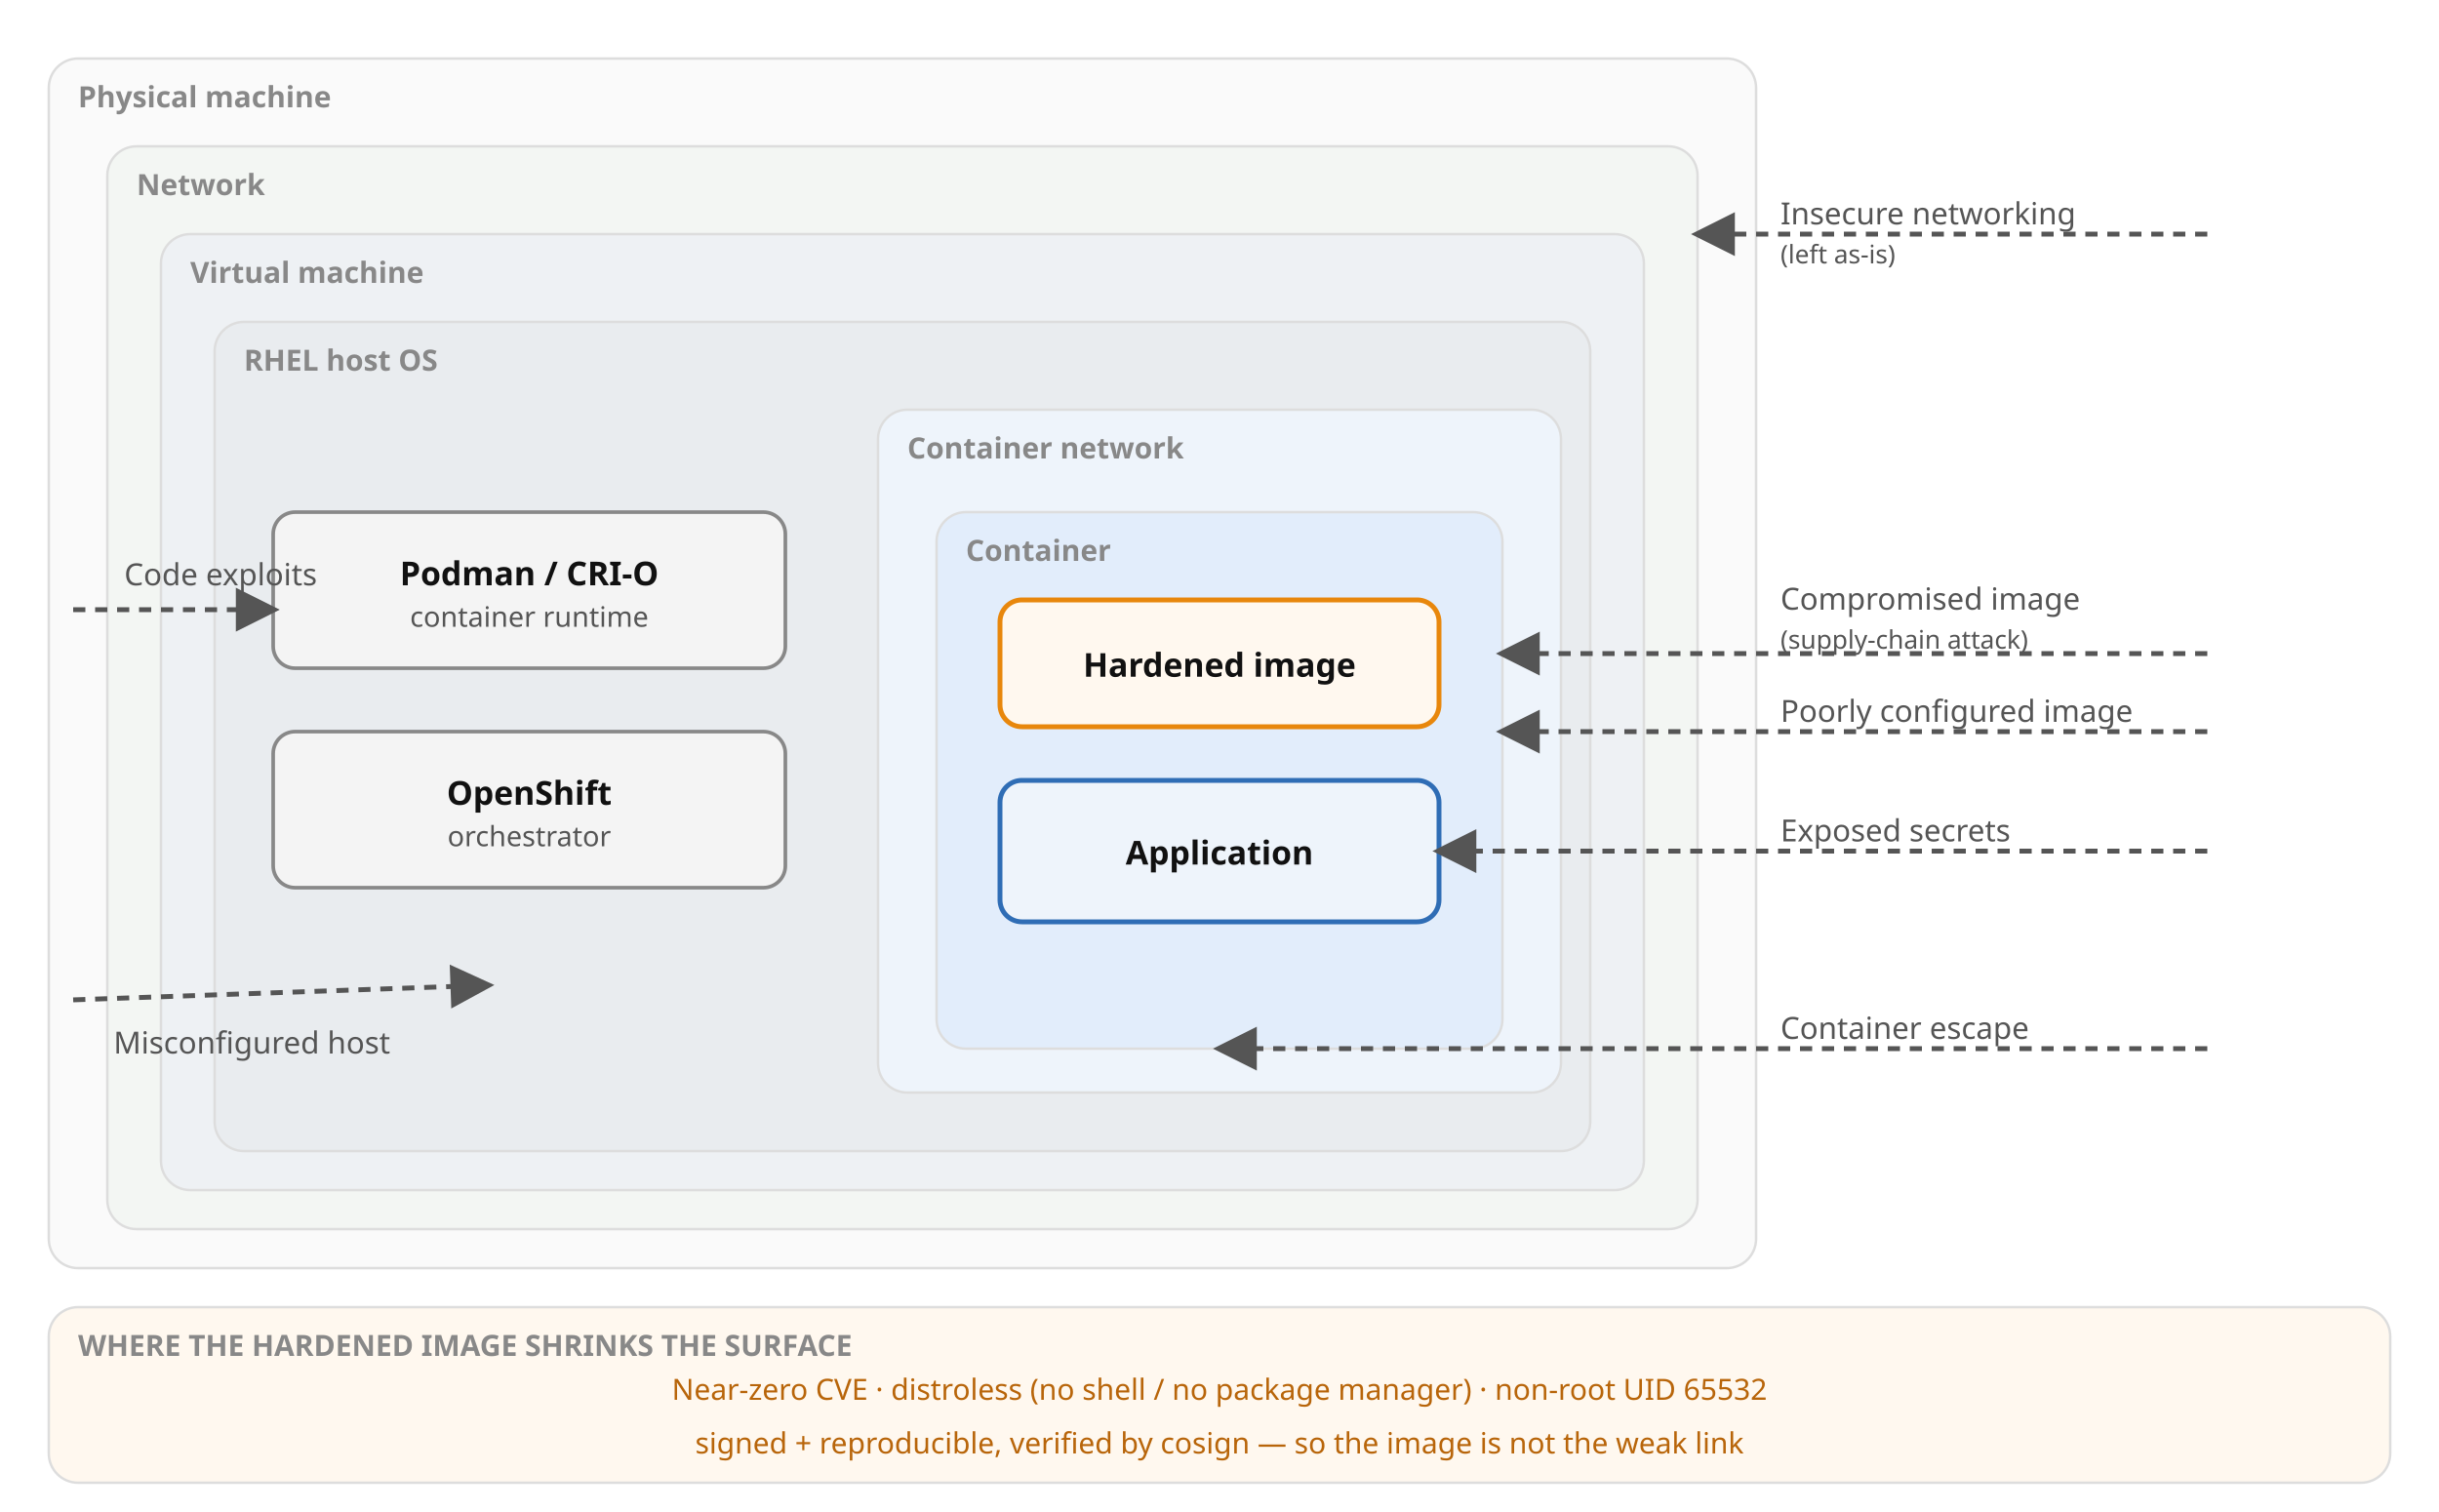
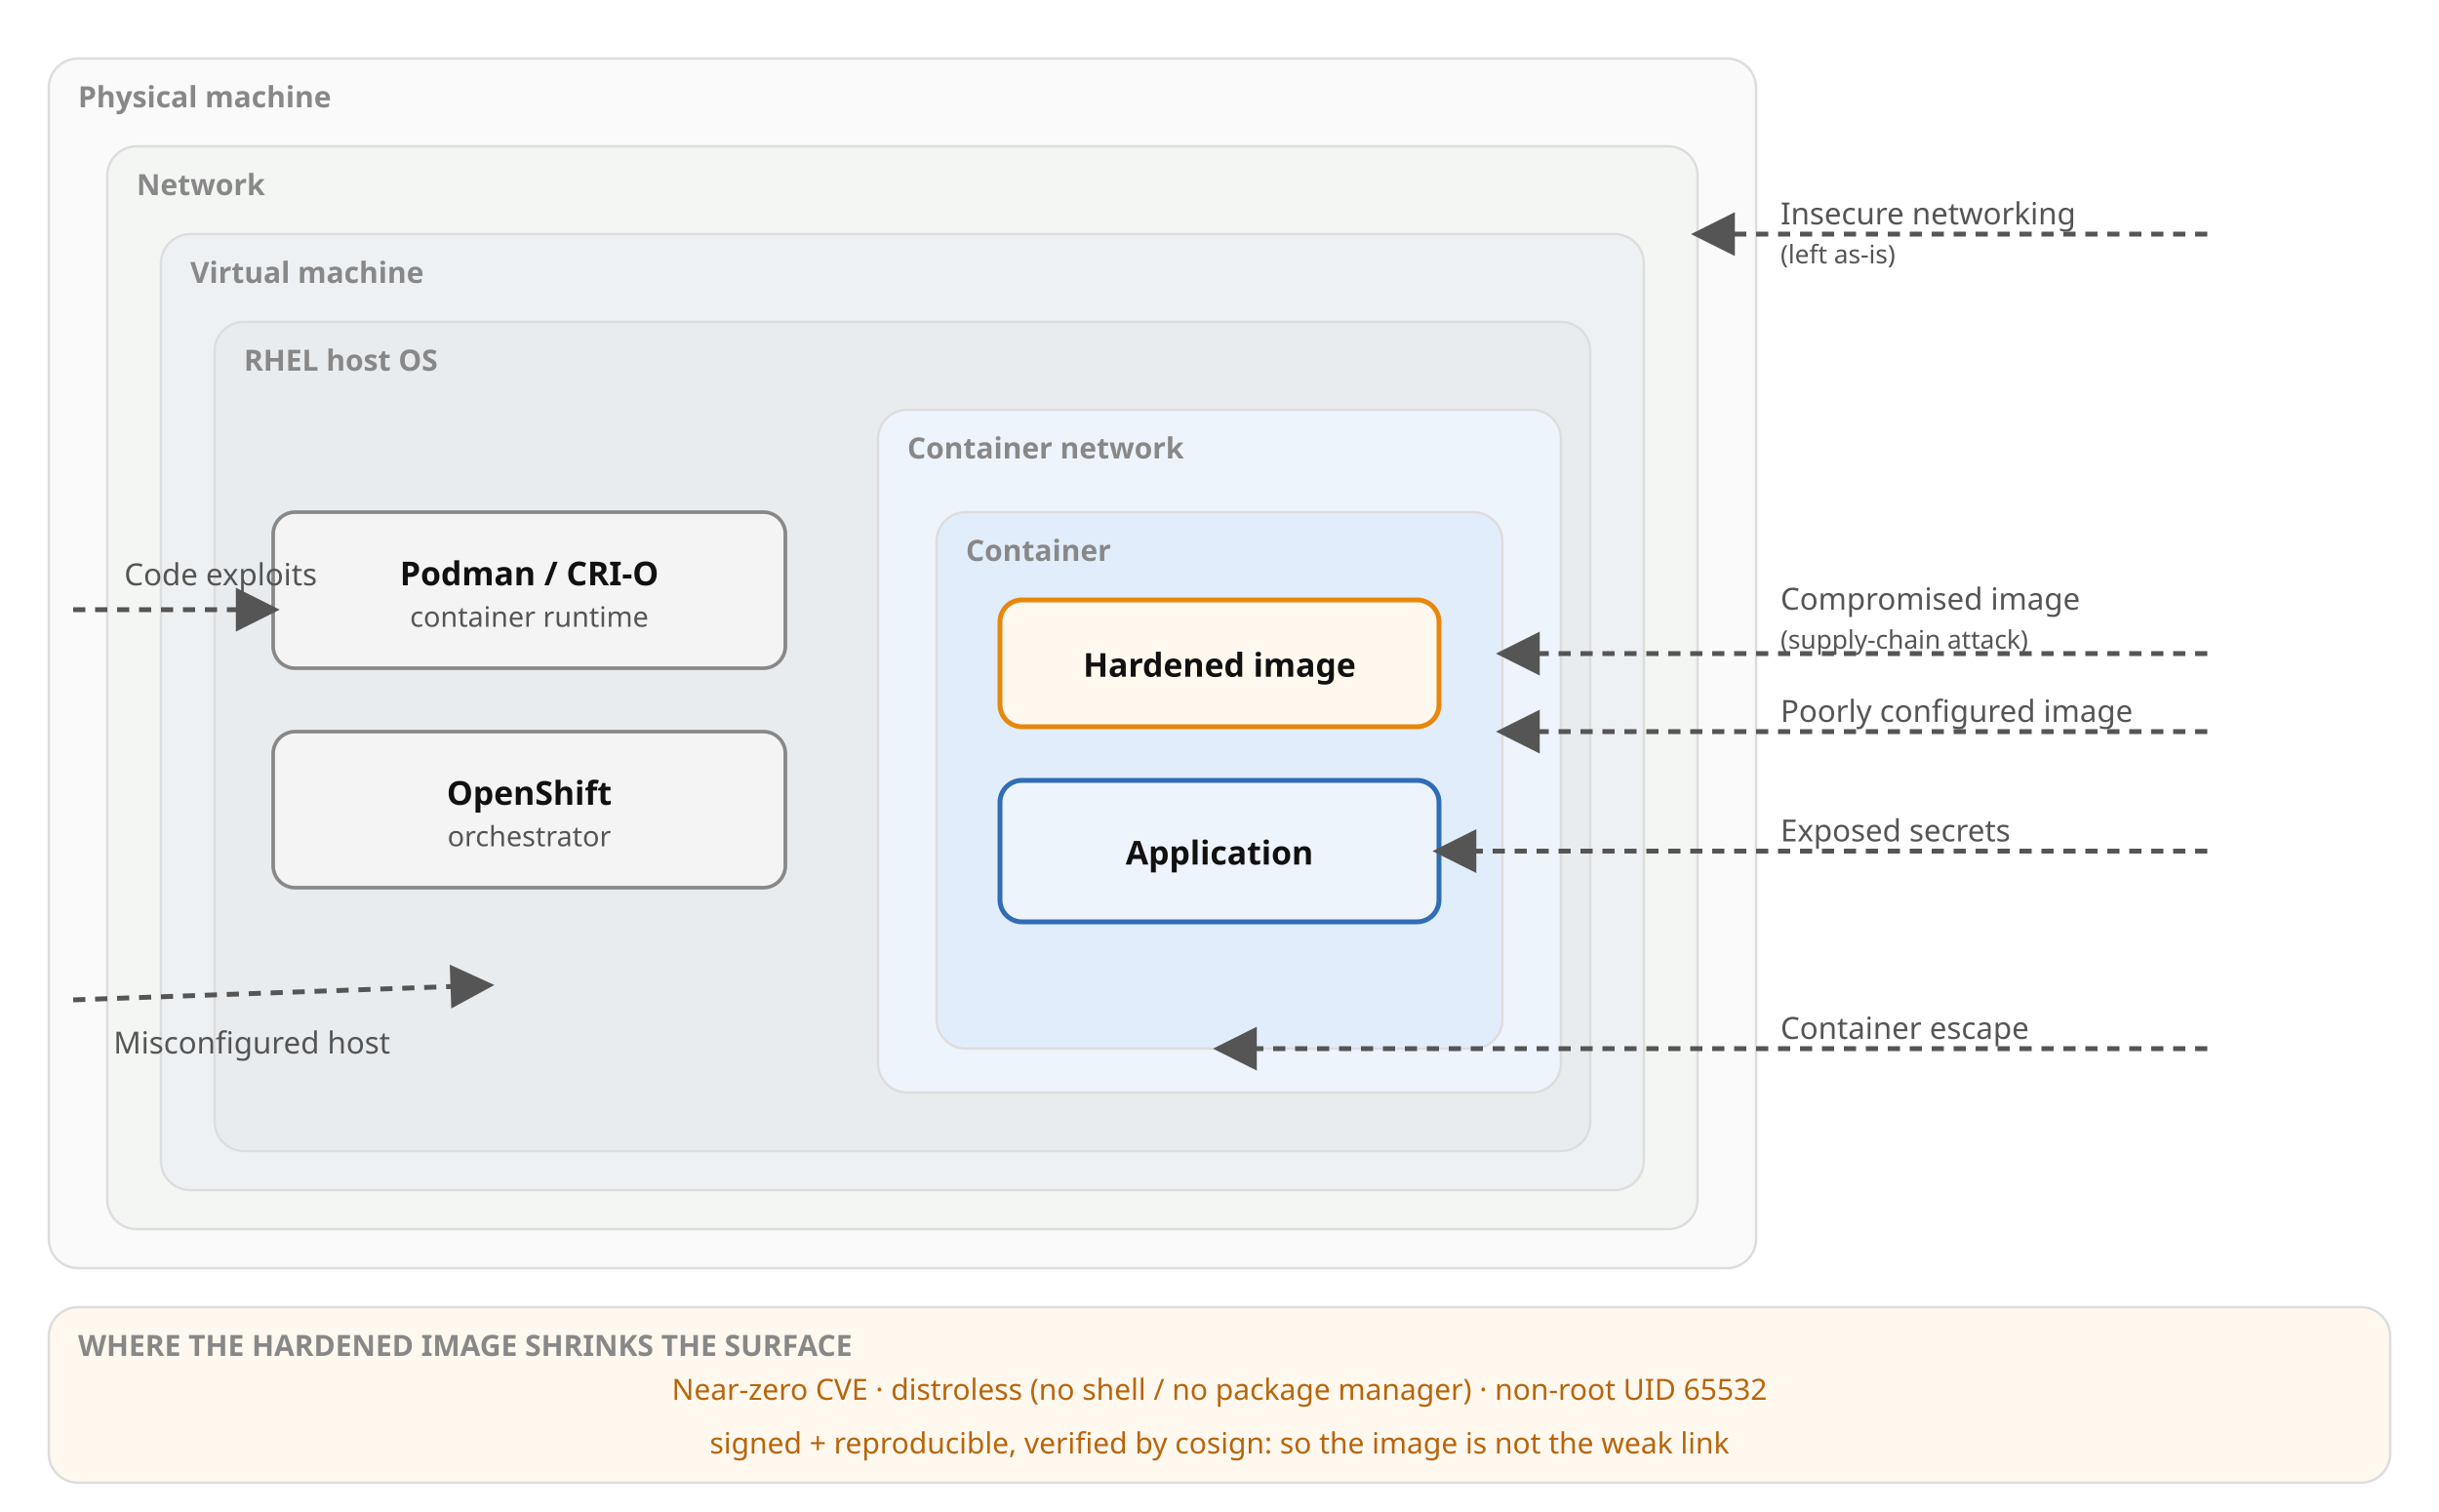
<svg xmlns="http://www.w3.org/2000/svg" viewBox="0 0 1000 620" font-family="'Red Hat Text', system-ui, sans-serif" role="img">
  <defs>
    <marker id="a" viewBox="0 0 10 10" refX="8.5" refY="5" markerWidth="9" markerHeight="9" orient="auto-start-reverse">
      <path d="M0,0 L10,5 L0,10 z" fill="#555" />
    </marker>
    <marker id="am" viewBox="0 0 10 10" refX="8.5" refY="5" markerWidth="9" markerHeight="9" orient="auto-start-reverse">
      <path d="M0,0 L10,5 L0,10 z" fill="#b8650a" />
    </marker>
  </defs>
  <rect x="20" y="24" width="700" height="496" rx="12" fill="#fafafa" stroke="#ddd" />
  <text x="32" y="44" font-size="12" font-weight="700" fill="#888">Physical machine</text>
  <rect x="44" y="60" width="652" height="444" rx="12" fill="#f3f6f3" stroke="#ddd" />
  <text x="56" y="80" font-size="12" font-weight="700" fill="#888">Network</text>
  <rect x="66" y="96" width="608" height="392" rx="12" fill="#eef1f4" stroke="#ddd" />
  <text x="78" y="116" font-size="12" font-weight="700" fill="#888">Virtual machine</text>
  <rect x="88" y="132" width="564" height="340" rx="12" fill="#e9ecef" stroke="#ddd" />
  <text x="100" y="152" font-size="12" font-weight="700" fill="#888">RHEL host OS</text>
  <rect x="360" y="168" width="280" height="280" rx="12" fill="#eef4fb" stroke="#ddd" />
  <text x="372" y="188" font-size="12" font-weight="700" fill="#888">Container network</text>
  <rect x="384" y="210" width="232" height="220" rx="12" fill="#e2edfb" stroke="#ddd" />
  <text x="396" y="230" font-size="12" font-weight="700" fill="#888">Container</text>
  <rect x="20" y="536" width="960" height="72" rx="12" fill="#fff8ef" stroke="#ddd" />
  <text x="32" y="556" font-size="12" font-weight="700" fill="#888">WHERE THE HARDENED IMAGE SHRINKS THE SURFACE</text>
  <rect x="112" y="210" width="210" height="64" rx="9" fill="#f4f4f4" stroke="#888888" stroke-width="1.5" />
  <text x="217.0" y="240.0" font-size="13.5" font-weight="700" fill="#111111" text-anchor="middle">Podman / CRI-O</text>
  <text x="217.0" y="257.0" font-size="11.5" fill="#555555" text-anchor="middle">container runtime</text>
  <rect x="112" y="300" width="210" height="64" rx="9" fill="#f4f4f4" stroke="#888888" stroke-width="1.5" />
  <text x="217.0" y="330.0" font-size="13.5" font-weight="700" fill="#111111" text-anchor="middle">OpenShift</text>
  <text x="217.0" y="347.0" font-size="11.5" fill="#555555" text-anchor="middle">orchestrator</text>
  <rect x="410" y="246" width="180" height="52" rx="9" fill="#fff8ef" stroke="#e8870c" stroke-width="2" />
  <text x="500.0" y="277.5" font-size="13.5" font-weight="700" fill="#111111" text-anchor="middle">Hardened image</text>
  <rect x="410" y="320" width="180" height="58" rx="9" fill="#eef4fb" stroke="#2f6db5" stroke-width="2" />
  <text x="500.0" y="354.5" font-size="13.5" font-weight="700" fill="#111111" text-anchor="middle">Application</text>
  <path d="M905,96 L696,96" fill="none" stroke="#555" stroke-width="2" stroke-dasharray="5 4" marker-end="url(#a)" />
  <path d="M905,268 L616,268" fill="none" stroke="#555" stroke-width="2" stroke-dasharray="5 4" marker-end="url(#a)" />
  <path d="M905,300 L616,300" fill="none" stroke="#555" stroke-width="2" stroke-dasharray="5 4" marker-end="url(#a)" />
  <path d="M905,349 L590,349" fill="none" stroke="#555" stroke-width="2" stroke-dasharray="5 4" marker-end="url(#a)" />
  <path d="M905,430 L500,430" fill="none" stroke="#555" stroke-width="2" stroke-dasharray="5 4" marker-end="url(#a)" />
  <path d="M30,250 L112,250" fill="none" stroke="#555" stroke-width="2" stroke-dasharray="5 4" marker-end="url(#a)" />
  <path d="M30,410 L200,404" fill="none" stroke="#555" stroke-width="2" stroke-dasharray="5 4" marker-end="url(#a)" />
  <text x="730" y="92" font-size="12.5" fill="#555555" text-anchor="start">Insecure networking</text>
  <text x="730" y="108" font-size="10.5" fill="#555555" text-anchor="start">(left as-is)</text>
  <text x="730" y="250" font-size="12.5" fill="#555555" text-anchor="start">Compromised image</text>
  <text x="730" y="266" font-size="10.5" fill="#555555" text-anchor="start">(supply-chain attack)</text>
  <text x="730" y="296" font-size="12.5" fill="#555555" text-anchor="start">Poorly configured image</text>
  <text x="730" y="345" font-size="12.5" fill="#555555" text-anchor="start">Exposed secrets</text>
  <text x="730" y="426" font-size="12.5" fill="#555555" text-anchor="start">Container escape</text>
  <text x="130" y="240" font-size="12.5" fill="#555555" text-anchor="end">Code exploits</text>
  <text x="160" y="432" font-size="12.5" fill="#555555" text-anchor="end">Misconfigured host</text>
  <text x="500" y="574" font-size="12" fill="#b8650a" text-anchor="middle">Near-zero CVE · distroless (no shell / no package manager) · non-root UID 65532</text>
-   <text x="500" y="596" font-size="12" fill="#b8650a" text-anchor="middle">signed + reproducible, verified by cosign — so the image is not the weak link</text>
+   <text x="500" y="596" font-size="12" fill="#b8650a" text-anchor="middle">signed + reproducible, verified by cosign: so the image is not the weak link</text>
</svg>
